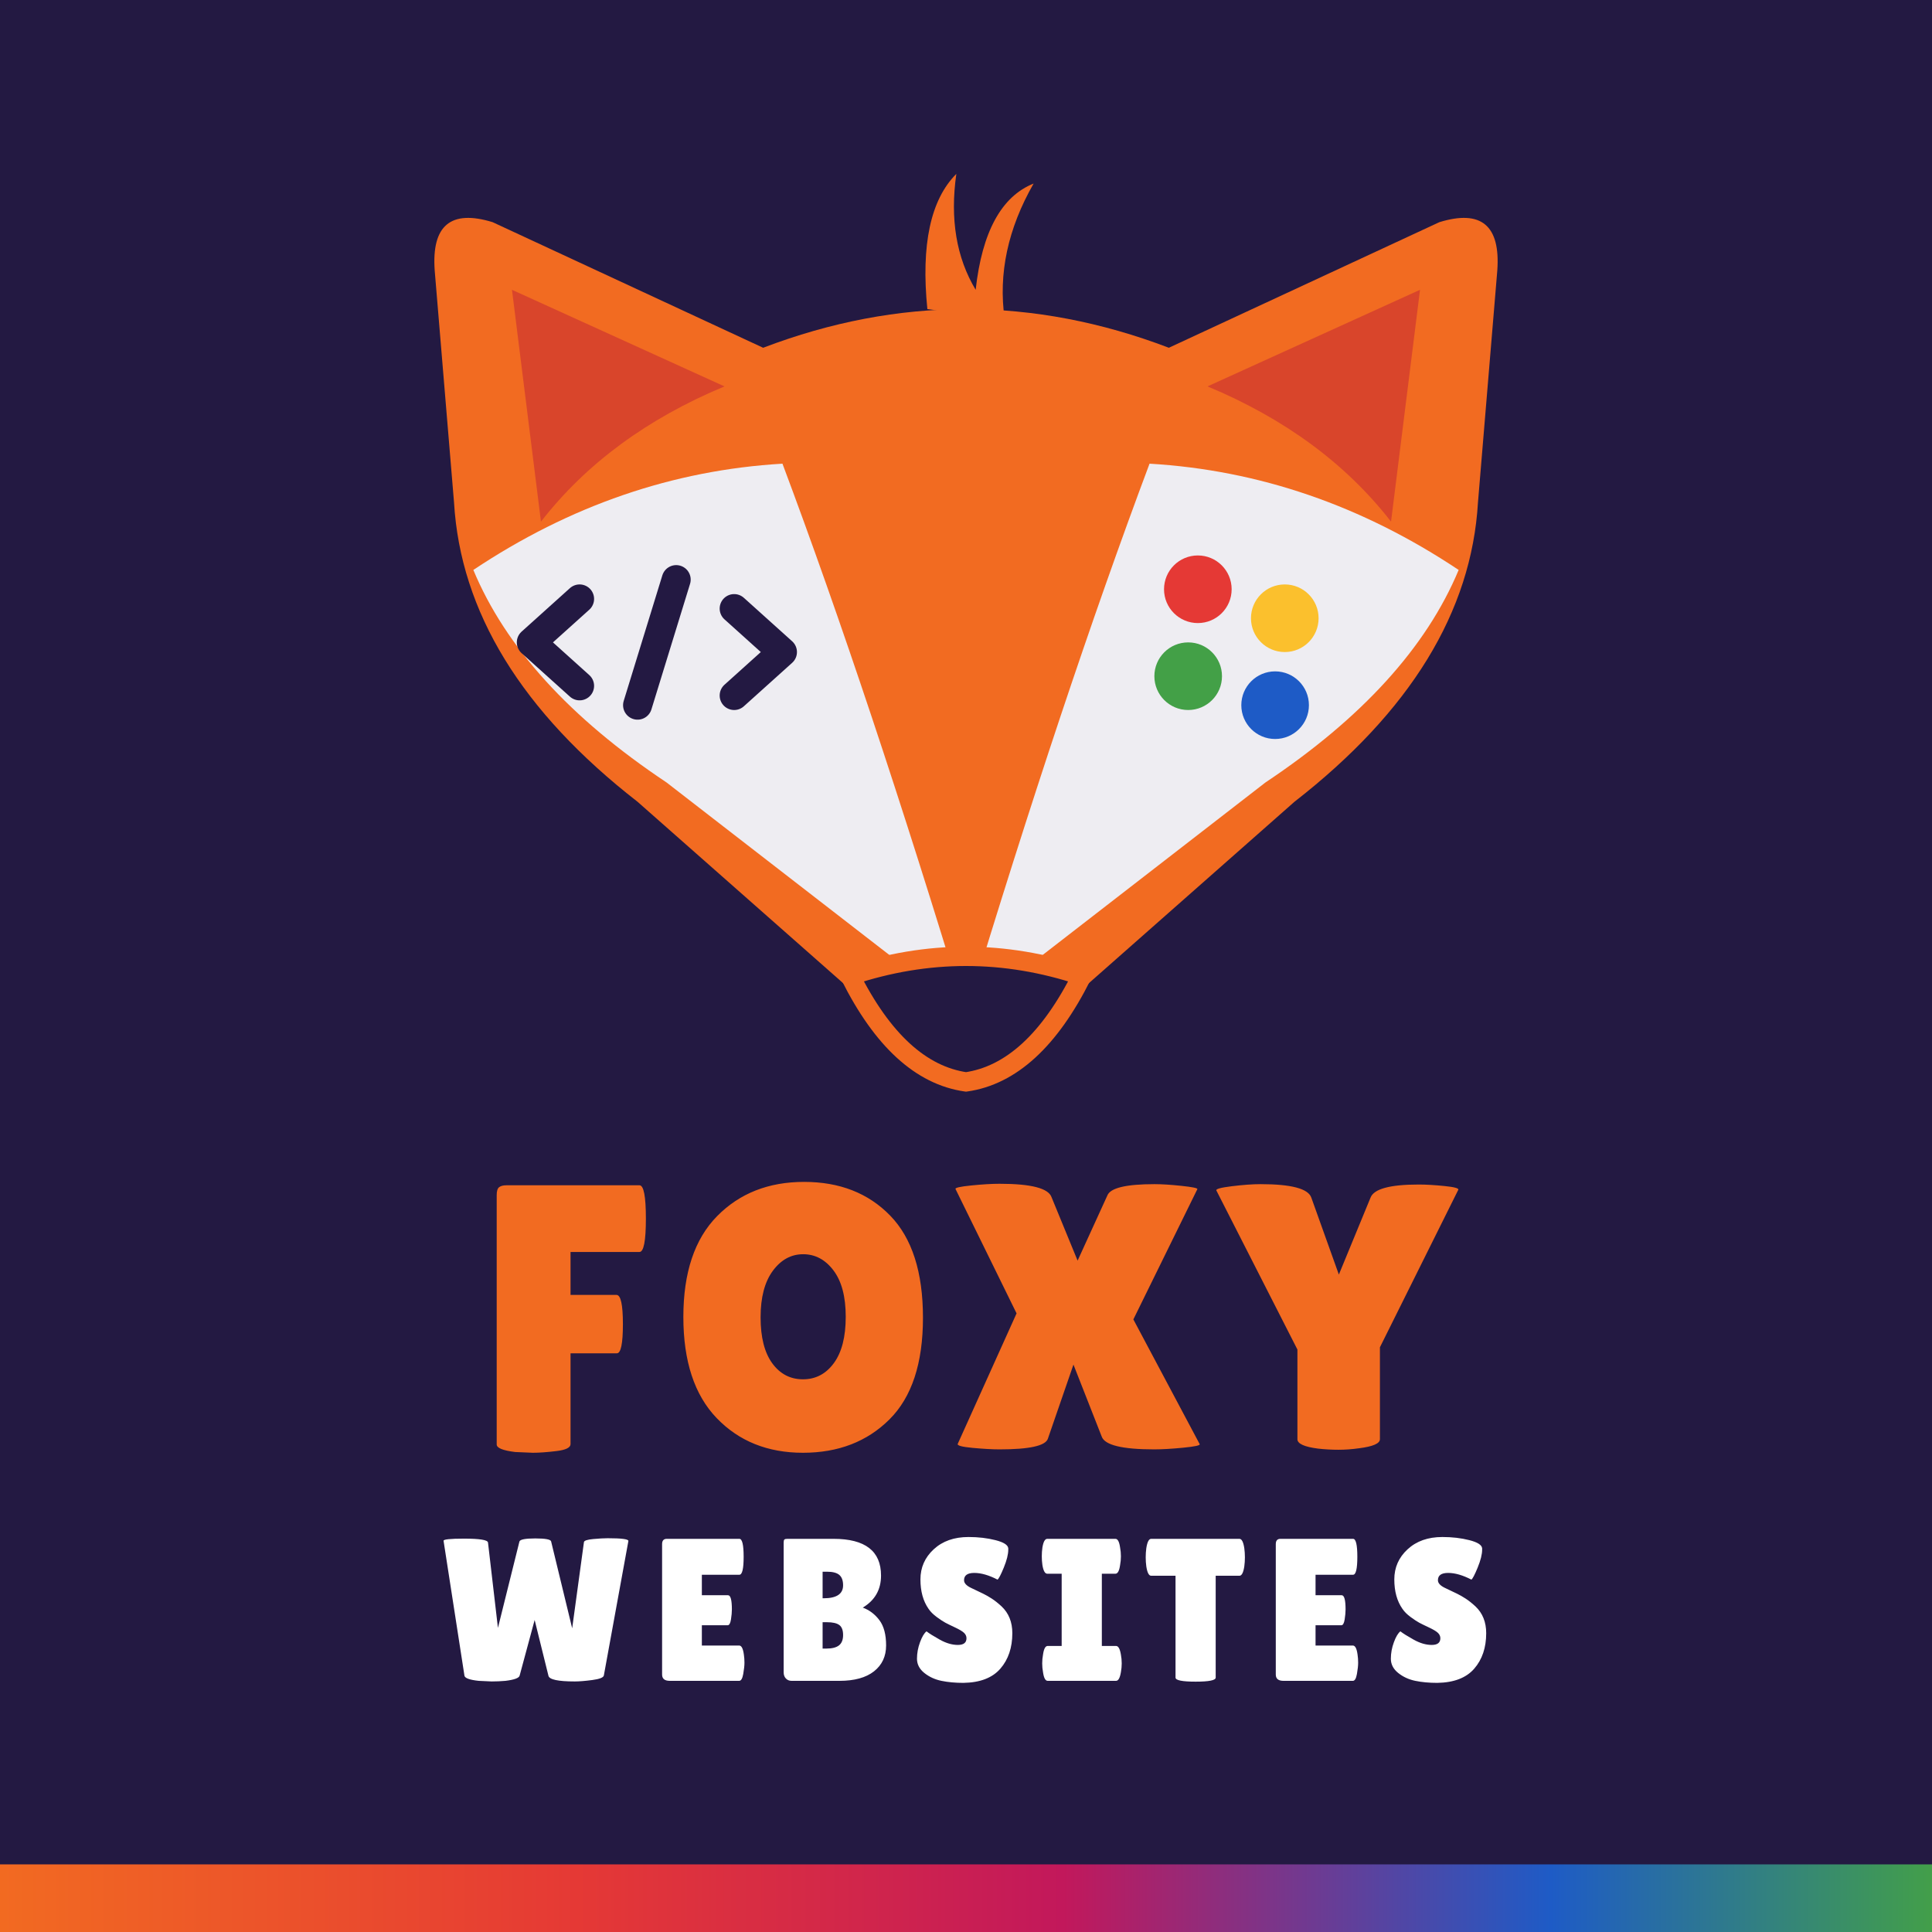
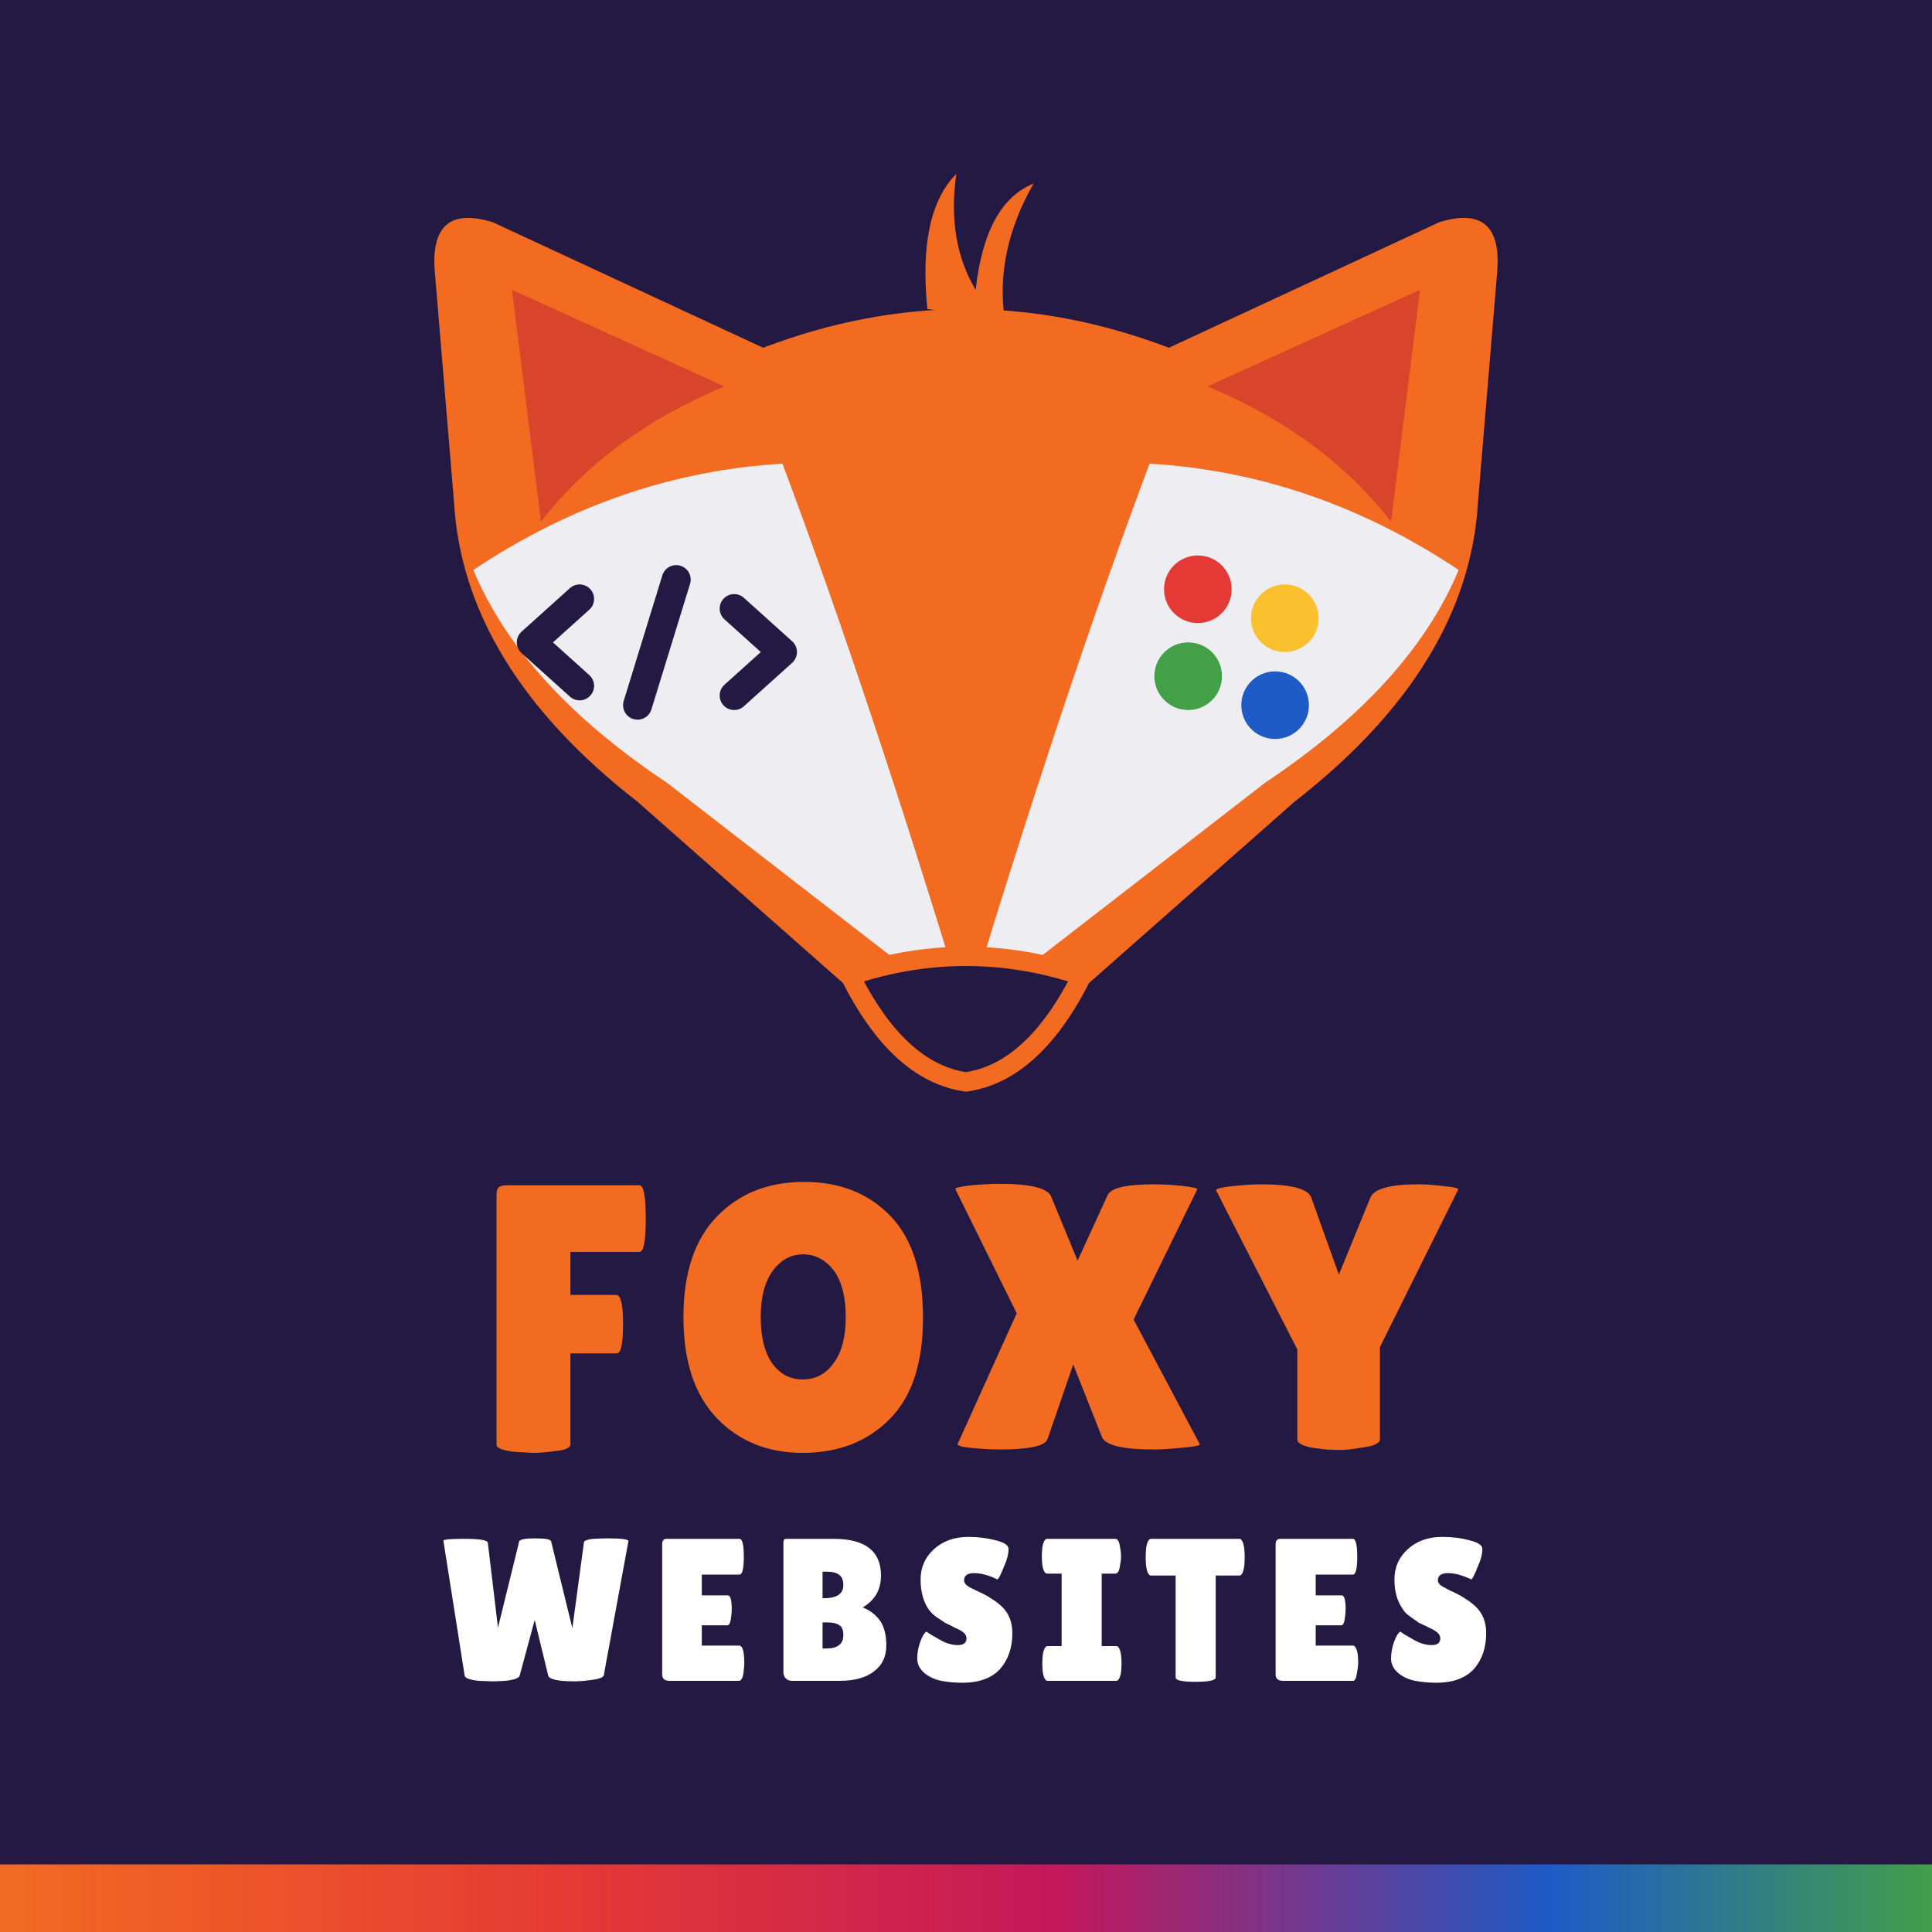
<svg xmlns="http://www.w3.org/2000/svg" viewBox="0 0 400 400" role="img" aria-label="Foxy Websites">
  <defs>
    <linearGradient id="rb2" x1="0" x2="1">
      <stop offset="0" stop-color="#F26B21" />
      <stop offset=".3" stop-color="#E53935" />
      <stop offset=".55" stop-color="#C2185B" />
      <stop offset=".8" stop-color="#1E5BC6" />
      <stop offset="1" stop-color="#43A047" />
    </linearGradient>
  </defs>
  <rect width="400" height="400" fill="#231942" />
  <g transform="translate(80 34)">
    <path d="M112 30 Q110 10 118 2 Q116 16 122 26 Q124 8 134 4 Q126 18 128 32 Z" fill="#F26B21" />
    <path d="M120 192 L52 132 Q16 104 14 70 L10 22 Q9 8 22 12 L78 38 Q120 22 162 38 L218 12 Q231 8 230 22 L226 70 Q224 104 188 132 Z" fill="#F26B21" />
    <path d="M26 26 L70 46 Q46 56 32 74 Z" fill="#D9452B" />
    <path d="M214 26 L170 46 Q194 56 208 74 Z" fill="#D9452B" />
    <path d="M18 84 Q48 64 82 62 Q100 110 120 176 L58 128 Q28 108 18 84 Z" fill="#EEEDF2" />
    <path d="M222 84 Q192 64 158 62 Q140 110 120 176 L182 128 Q212 108 222 84 Z" fill="#EEEDF2" />
    <g fill="none" stroke="#231942" stroke-width="6" stroke-linecap="round" stroke-linejoin="round">
      <path d="M40 90 L30 99 L40 108" />
      <path d="M60 86 L52 112" />
      <path d="M72 92 L82 101 L72 110" />
    </g>
    <circle cx="168" cy="88" r="7" fill="#E53935" />
    <circle cx="186" cy="94" r="7" fill="#FBC02D" />
    <circle cx="166" cy="106" r="7" fill="#43A047" />
    <circle cx="184" cy="112" r="7" fill="#1E5BC6" />
    <path d="M96 168 Q120 160 144 168 Q134 188 120 190 Q106 188 96 168 Z" fill="#231942" stroke="#F26B21" stroke-width="4" stroke-linejoin="round" />
  </g>
-   <path d="M132.398 245.4Q133.724 245.4 133.724 252.303Q133.724 259.206 132.398 259.206H118.124V268.098H127.64Q128.966 268.098 128.966 274.143Q128.966 280.188 127.718 280.188H118.124V298.986Q118.124 300.078 115.199 300.429Q112.274 300.78 110.324 300.78L106.658 300.624Q102.836 300.156 102.836 299.064V247.428Q102.836 246.18 103.343 245.79Q103.85 245.4 104.864 245.4ZM166.247 300.78Q155.288 300.78 148.385 293.604Q141.482 286.428 141.482 272.661Q141.482 258.894 148.463 251.796Q155.444 244.698 166.481 244.698Q177.518 244.698 184.304 251.679Q191.09 258.66 191.09 272.817Q191.09 286.974 184.148 293.877Q177.206 300.78 166.247 300.78ZM166.286 259.674Q162.542 259.674 160.007 263.106Q157.472 266.538 157.472 272.739Q157.472 278.94 159.89 282.255Q162.308 285.57 166.247 285.57Q170.186 285.57 172.643 282.216Q175.1 278.862 175.1 272.622Q175.1 266.382 172.565 263.028Q170.03 259.674 166.286 259.674ZM229.268 247.506Q230.204 245.166 239.018 245.166Q241.28 245.166 244.595 245.517Q247.91 245.868 247.91 246.18L234.65 273.168L248.378 298.986Q248.612 299.376 245.024 299.727Q241.436 300.078 238.94 300.078Q229.034 300.078 228.098 297.426L222.248 282.528L216.944 297.894Q216.164 300.078 206.96 300.078Q204.698 300.078 201.344 299.766Q197.99 299.454 198.302 298.908L210.47 271.92L197.834 246.18Q197.6 245.79 201.071 245.439Q204.542 245.088 206.96 245.088Q216.788 245.088 217.724 247.896L223.106 261.0ZM283.748 247.974Q284.762 245.244 293.732 245.244Q295.994 245.244 299.075 245.556Q302.156 245.868 301.922 246.336L285.698 278.94V297.972Q285.698 299.298 281.408 299.844Q279.224 300.156 277.118 300.156Q275.012 300.156 272.906 299.922Q268.616 299.376 268.616 297.972V279.408L251.846 246.492Q251.534 246.024 255.044 245.595Q258.554 245.166 260.972 245.166Q270.566 245.166 271.502 247.974L277.196 263.886Z" fill="#F26B21" />
-   <path d="M91.836 319.02Q91.71 318.558 96.078 318.558Q100.908 318.558 101.034 319.356L103.092 337.038L107.544 319.146Q107.754 318.516 110.82 318.516Q113.886 318.516 114.096 319.104L118.464 337.122L120.9 319.272Q120.984 318.81 122.832 318.642Q124.68 318.474 125.814 318.474Q130.224 318.474 130.098 319.062L125.016 346.908Q124.848 347.538 122.622 347.832Q120.396 348.126 119.01 348.126Q113.802 348.126 113.55 346.95L110.694 335.4L107.586 346.908Q107.418 347.664 104.646 348.0Q103.218 348.126 101.79 348.126L99.102 348.0Q96.33 347.706 96.162 346.95ZM150.73 330.276Q151.528 330.276 151.528 333.216Q151.528 334.098 151.339 335.295Q151.15 336.492 150.646 336.492H145.312V340.692H153.04Q153.754 340.692 154.006 342.54Q154.132 343.338 154.132 344.241Q154.132 345.144 153.88 346.572Q153.628 348.0 153.04 348.0H138.676Q137.08 348.0 137.08 346.698V319.692Q137.08 318.6 138.046 318.6H153.082Q153.964 318.6 153.964 322.317Q153.964 326.034 153.082 326.034H145.312V330.276ZM182.408 326.202Q182.408 330.57 178.628 332.838Q180.686 333.594 182.072 335.442Q183.458 337.29 183.458 340.671Q183.458 344.052 180.959 346.026Q178.46 348.0 173.798 348.0H163.886Q163.172 348.0 162.71 347.517Q162.248 347.034 162.248 346.236V319.356Q162.248 318.894 162.395 318.747Q162.542 318.6 163.004 318.6H172.58Q182.408 318.6 182.408 326.202ZM170.312 325.404V330.906H170.522Q174.554 330.906 174.554 328.218Q174.554 326.748 173.777 326.076Q173 325.404 171.194 325.404ZM170.312 335.862V341.322H171.068Q172.874 341.322 173.714 340.65Q174.554 339.978 174.554 338.508Q174.554 337.038 173.777 336.45Q173 335.862 171.194 335.862ZM191.826 337.752Q192.624 338.382 194.577 339.474Q196.53 340.566 198.315 340.566Q200.1 340.566 200.1 339.18Q200.1 338.55 199.596 338.067Q199.092 337.584 197.748 336.954Q196.404 336.324 195.732 335.967Q195.06 335.61 193.947 334.791Q192.834 333.972 192.246 333.09Q190.566 330.696 190.566 327.0Q190.566 323.304 193.317 320.763Q196.068 318.222 200.52 318.222Q203.544 318.222 206.106 318.873Q208.668 319.524 208.752 320.574Q208.752 320.7 208.752 320.826Q208.752 322.296 207.828 324.543Q206.904 326.79 206.526 327.042Q203.838 325.656 201.717 325.656Q199.596 325.656 199.596 327.168Q199.596 328.092 201.15 328.806Q201.486 328.974 202.116 329.268Q202.746 329.562 203.565 329.961Q204.384 330.36 205.329 330.969Q206.274 331.578 207.366 332.586Q209.592 334.686 209.592 338.13Q209.592 342.624 207.114 345.48Q204.636 348.336 199.47 348.42Q196.95 348.42 194.913 348.0Q192.876 347.58 191.364 346.362Q189.852 345.144 189.852 343.422Q189.852 341.7 190.482 339.999Q191.112 338.298 191.826 337.752ZM219.808 340.776V325.824H216.826Q216.112 325.824 215.818 324.018Q215.692 323.136 215.692 322.212Q215.692 321.288 215.818 320.406Q216.112 318.6 216.826 318.6H230.938Q231.652 318.6 231.904 320.406Q232.072 321.288 232.072 322.212Q232.072 323.136 231.904 324.018Q231.652 325.824 230.938 325.824H228.124V340.776H231.064Q231.778 340.776 232.072 342.582Q232.24 343.464 232.24 344.388Q232.24 345.312 232.072 346.194Q231.778 348.0 231.064 348.0H216.91Q216.196 348.0 215.944 346.194Q215.776 345.312 215.776 344.388Q215.776 343.464 215.944 342.582Q216.196 340.776 216.91 340.776ZM251.696 347.328Q251.696 348.168 247.538 348.168Q243.38 348.168 243.38 347.328V326.244H238.34Q237.626 326.244 237.332 324.312Q237.206 323.388 237.206 322.422Q237.206 321.456 237.332 320.532Q237.626 318.6 238.34 318.6H256.61Q257.324 318.6 257.618 320.532Q257.744 321.456 257.744 322.422Q257.744 323.388 257.618 324.312Q257.324 326.244 256.61 326.244H251.696ZM277.788 330.276Q278.586 330.276 278.586 333.216Q278.586 334.098 278.397 335.295Q278.208 336.492 277.704 336.492H272.37V340.692H280.098Q280.812 340.692 281.064 342.54Q281.19 343.338 281.19 344.241Q281.19 345.144 280.938 346.572Q280.686 348.0 280.098 348.0H265.734Q264.138 348.0 264.138 346.698V319.692Q264.138 318.6 265.104 318.6H280.14Q281.022 318.6 281.022 322.317Q281.022 326.034 280.14 326.034H272.37V330.276ZM289.936 337.752Q290.734 338.382 292.687 339.474Q294.64 340.566 296.425 340.566Q298.21 340.566 298.21 339.18Q298.21 338.55 297.706 338.067Q297.202 337.584 295.858 336.954Q294.514 336.324 293.842 335.967Q293.17 335.61 292.057 334.791Q290.944 333.972 290.356 333.09Q288.676 330.696 288.676 327.0Q288.676 323.304 291.427 320.763Q294.178 318.222 298.63 318.222Q301.654 318.222 304.216 318.873Q306.778 319.524 306.862 320.574Q306.862 320.7 306.862 320.826Q306.862 322.296 305.938 324.543Q305.014 326.79 304.636 327.042Q301.948 325.656 299.827 325.656Q297.706 325.656 297.706 327.168Q297.706 328.092 299.26 328.806Q299.596 328.974 300.226 329.268Q300.856 329.562 301.675 329.961Q302.494 330.36 303.439 330.969Q304.384 331.578 305.476 332.586Q307.702 334.686 307.702 338.13Q307.702 342.624 305.224 345.48Q302.746 348.336 297.58 348.42Q295.06 348.42 293.023 348.0Q290.986 347.58 289.474 346.362Q287.962 345.144 287.962 343.422Q287.962 341.7 288.592 339.999Q289.222 338.298 289.936 337.752Z" fill="#FFFFFF" />
+   <path d="M132.4 245.4Q133.7 245.4 133.7 252.3Q133.7 259.2 132.4 259.2H118.1V268.1H127.6Q129 268.1 129 274.1Q129 280.2 127.7 280.2H118.1V299Q118.1 300.1 115.2 300.4Q112.3 300.8 110.3 300.8L106.7 300.6Q102.8 300.2 102.8 299.1V247.4Q102.8 246.2 103.3 245.8Q103.8 245.4 104.9 245.4ZM166.2 300.8Q155.3 300.8 148.4 293.6Q141.5 286.4 141.5 272.7Q141.5 258.9 148.5 251.8Q155.4 244.7 166.5 244.7Q177.5 244.7 184.3 251.7Q191.1 258.7 191.1 272.8Q191.1 287 184.1 293.9Q177.2 300.8 166.2 300.8ZM166.3 259.7Q162.5 259.7 160 263.1Q157.5 266.5 157.5 272.7Q157.5 278.9 159.9 282.3Q162.3 285.6 166.2 285.6Q170.2 285.6 172.6 282.2Q175.1 278.9 175.1 272.6Q175.1 266.4 172.6 263Q170 259.7 166.3 259.7ZM229.3 247.5Q230.2 245.2 239 245.2Q241.3 245.2 244.6 245.5Q247.9 245.9 247.9 246.2L234.7 273.2L248.4 299Q248.6 299.4 245 299.7Q241.4 300.1 238.9 300.1Q229 300.1 228.1 297.4L222.2 282.5L216.9 297.9Q216.2 300.1 207 300.1Q204.7 300.1 201.3 299.8Q198 299.5 198.3 298.9L210.5 271.9L197.8 246.2Q197.6 245.8 201.1 245.4Q204.5 245.1 207 245.1Q216.8 245.1 217.7 247.9L223.1 261.0ZM283.7 248Q284.8 245.2 293.7 245.2Q296 245.2 299.1 245.6Q302.2 245.9 301.9 246.3L285.7 278.9V298Q285.7 299.3 281.4 299.8Q279.2 300.2 277.1 300.2Q275 300.2 272.9 299.9Q268.6 299.4 268.6 298V279.4L251.8 246.5Q251.5 246 255 245.6Q258.6 245.2 261 245.2Q270.6 245.2 271.5 248L277.2 263.9Z" fill="#F26B21" />
+   <path d="M91.8 319Q91.7 318.6 96.1 318.6Q100.9 318.6 101 319.4L103.1 337L107.5 319.1Q107.8 318.5 110.8 318.5Q113.9 318.5 114.1 319.1L118.5 337.1L120.9 319.3Q121 318.8 122.8 318.6Q124.7 318.5 125.8 318.5Q130.2 318.5 130.1 319.1L125 346.9Q124.8 347.5 122.6 347.8Q120.4 348.1 119 348.1Q113.8 348.1 113.5 346.9L110.7 335.4L107.6 346.9Q107.4 347.7 104.6 348.0Q103.2 348.1 101.8 348.1L99.1 348.0Q96.3 347.7 96.2 346.9ZM150.7 330.3Q151.5 330.3 151.5 333.2Q151.5 334.1 151.3 335.3Q151.1 336.5 150.6 336.5H145.3V340.7H153Q153.8 340.7 154 342.5Q154.1 343.3 154.1 344.2Q154.1 345.1 153.9 346.6Q153.6 348.0 153 348.0H138.7Q137.1 348.0 137.1 346.7V319.7Q137.1 318.6 138 318.6H153.1Q154 318.6 154 322.3Q154 326 153.1 326H145.3V330.3ZM182.4 326.2Q182.4 330.6 178.6 332.8Q180.7 333.6 182.1 335.4Q183.5 337.3 183.5 340.7Q183.5 344.1 181 346Q178.5 348.0 173.8 348.0H163.9Q163.2 348.0 162.7 347.5Q162.2 347 162.2 346.2V319.4Q162.2 318.9 162.4 318.7Q162.5 318.6 163 318.6H172.6Q182.4 318.6 182.4 326.2ZM170.3 325.4V330.9H170.5Q174.6 330.9 174.6 328.2Q174.6 326.7 173.8 326.1Q173 325.4 171.2 325.4ZM170.3 335.9V341.3H171.1Q172.9 341.3 173.7 340.6Q174.6 340 174.6 338.5Q174.6 337 173.8 336.5Q173 335.9 171.2 335.9ZM191.8 337.8Q192.6 338.4 194.6 339.5Q196.5 340.6 198.3 340.6Q200.1 340.6 200.1 339.2Q200.1 338.6 199.6 338.1Q199.1 337.6 197.7 337Q196.4 336.3 195.7 336Q195.1 335.6 193.9 334.8Q192.8 334 192.2 333.1Q190.6 330.7 190.6 327.0Q190.6 323.3 193.3 320.8Q196.1 318.2 200.5 318.2Q203.5 318.2 206.1 318.9Q208.7 319.5 208.8 320.6Q208.8 320.7 208.8 320.8Q208.8 322.3 207.8 324.5Q206.9 326.8 206.5 327Q203.8 325.7 201.7 325.7Q199.6 325.7 199.6 327.2Q199.6 328.1 201.1 328.8Q201.5 329 202.1 329.3Q202.7 329.6 203.6 330Q204.4 330.4 205.3 331Q206.3 331.6 207.4 332.6Q209.6 334.7 209.6 338.1Q209.6 342.6 207.1 345.5Q204.6 348.3 199.5 348.4Q196.9 348.4 194.9 348.0Q192.9 347.6 191.4 346.4Q189.9 345.1 189.9 343.4Q189.9 341.7 190.5 340Q191.1 338.3 191.8 337.8ZM219.8 340.8V325.8H216.8Q216.1 325.8 215.8 324Q215.7 323.1 215.7 322.2Q215.7 321.3 215.8 320.4Q216.1 318.6 216.8 318.6H230.9Q231.7 318.6 231.9 320.4Q232.1 321.3 232.1 322.2Q232.1 323.1 231.9 324Q231.7 325.8 230.9 325.8H228.1V340.8H231.1Q231.8 340.8 232.1 342.6Q232.2 343.5 232.2 344.4Q232.2 345.3 232.1 346.2Q231.8 348.0 231.1 348.0H216.9Q216.2 348.0 215.9 346.2Q215.8 345.3 215.8 344.4Q215.8 343.5 215.9 342.6Q216.2 340.8 216.9 340.8ZM251.7 347.3Q251.7 348.2 247.5 348.2Q243.4 348.2 243.4 347.3V326.2H238.3Q237.6 326.2 237.3 324.3Q237.2 323.4 237.2 322.4Q237.2 321.5 237.3 320.5Q237.6 318.6 238.3 318.6H256.6Q257.3 318.6 257.6 320.5Q257.7 321.5 257.7 322.4Q257.7 323.4 257.6 324.3Q257.3 326.2 256.6 326.2H251.7ZM277.8 330.3Q278.6 330.3 278.6 333.2Q278.6 334.1 278.4 335.3Q278.2 336.5 277.7 336.5H272.4V340.7H280.1Q280.8 340.7 281.1 342.5Q281.2 343.3 281.2 344.2Q281.2 345.1 280.9 346.6Q280.7 348.0 280.1 348.0H265.7Q264.1 348.0 264.1 346.7V319.7Q264.1 318.6 265.1 318.6H280.1Q281 318.6 281 322.3Q281 326 280.1 326H272.4V330.3ZM289.9 337.8Q290.7 338.4 292.7 339.5Q294.6 340.6 296.4 340.6Q298.2 340.6 298.2 339.2Q298.2 338.6 297.7 338.1Q297.2 337.6 295.9 337Q294.5 336.3 293.8 336Q293.2 335.6 292.1 334.8Q290.9 334 290.4 333.1Q288.7 330.7 288.7 327.0Q288.7 323.3 291.4 320.8Q294.2 318.2 298.6 318.2Q301.7 318.2 304.2 318.9Q306.8 319.5 306.9 320.6Q306.9 320.7 306.9 320.8Q306.9 322.3 305.9 324.5Q305 326.8 304.6 327Q301.9 325.7 299.8 325.7Q297.7 325.7 297.7 327.2Q297.7 328.1 299.3 328.8Q299.6 329 300.2 329.3Q300.9 329.6 301.7 330Q302.5 330.4 303.4 331Q304.4 331.6 305.5 332.6Q307.7 334.7 307.7 338.1Q307.7 342.6 305.2 345.5Q302.7 348.3 297.6 348.4Q295.1 348.4 293 348.0Q291 347.6 289.5 346.4Q288 345.1 288 343.4Q288 341.7 288.6 340Q289.2 338.3 289.9 337.8Z" fill="#FFFFFF" />
  <rect y="386" width="400" height="14" fill="url(#rb2)" />
</svg>
